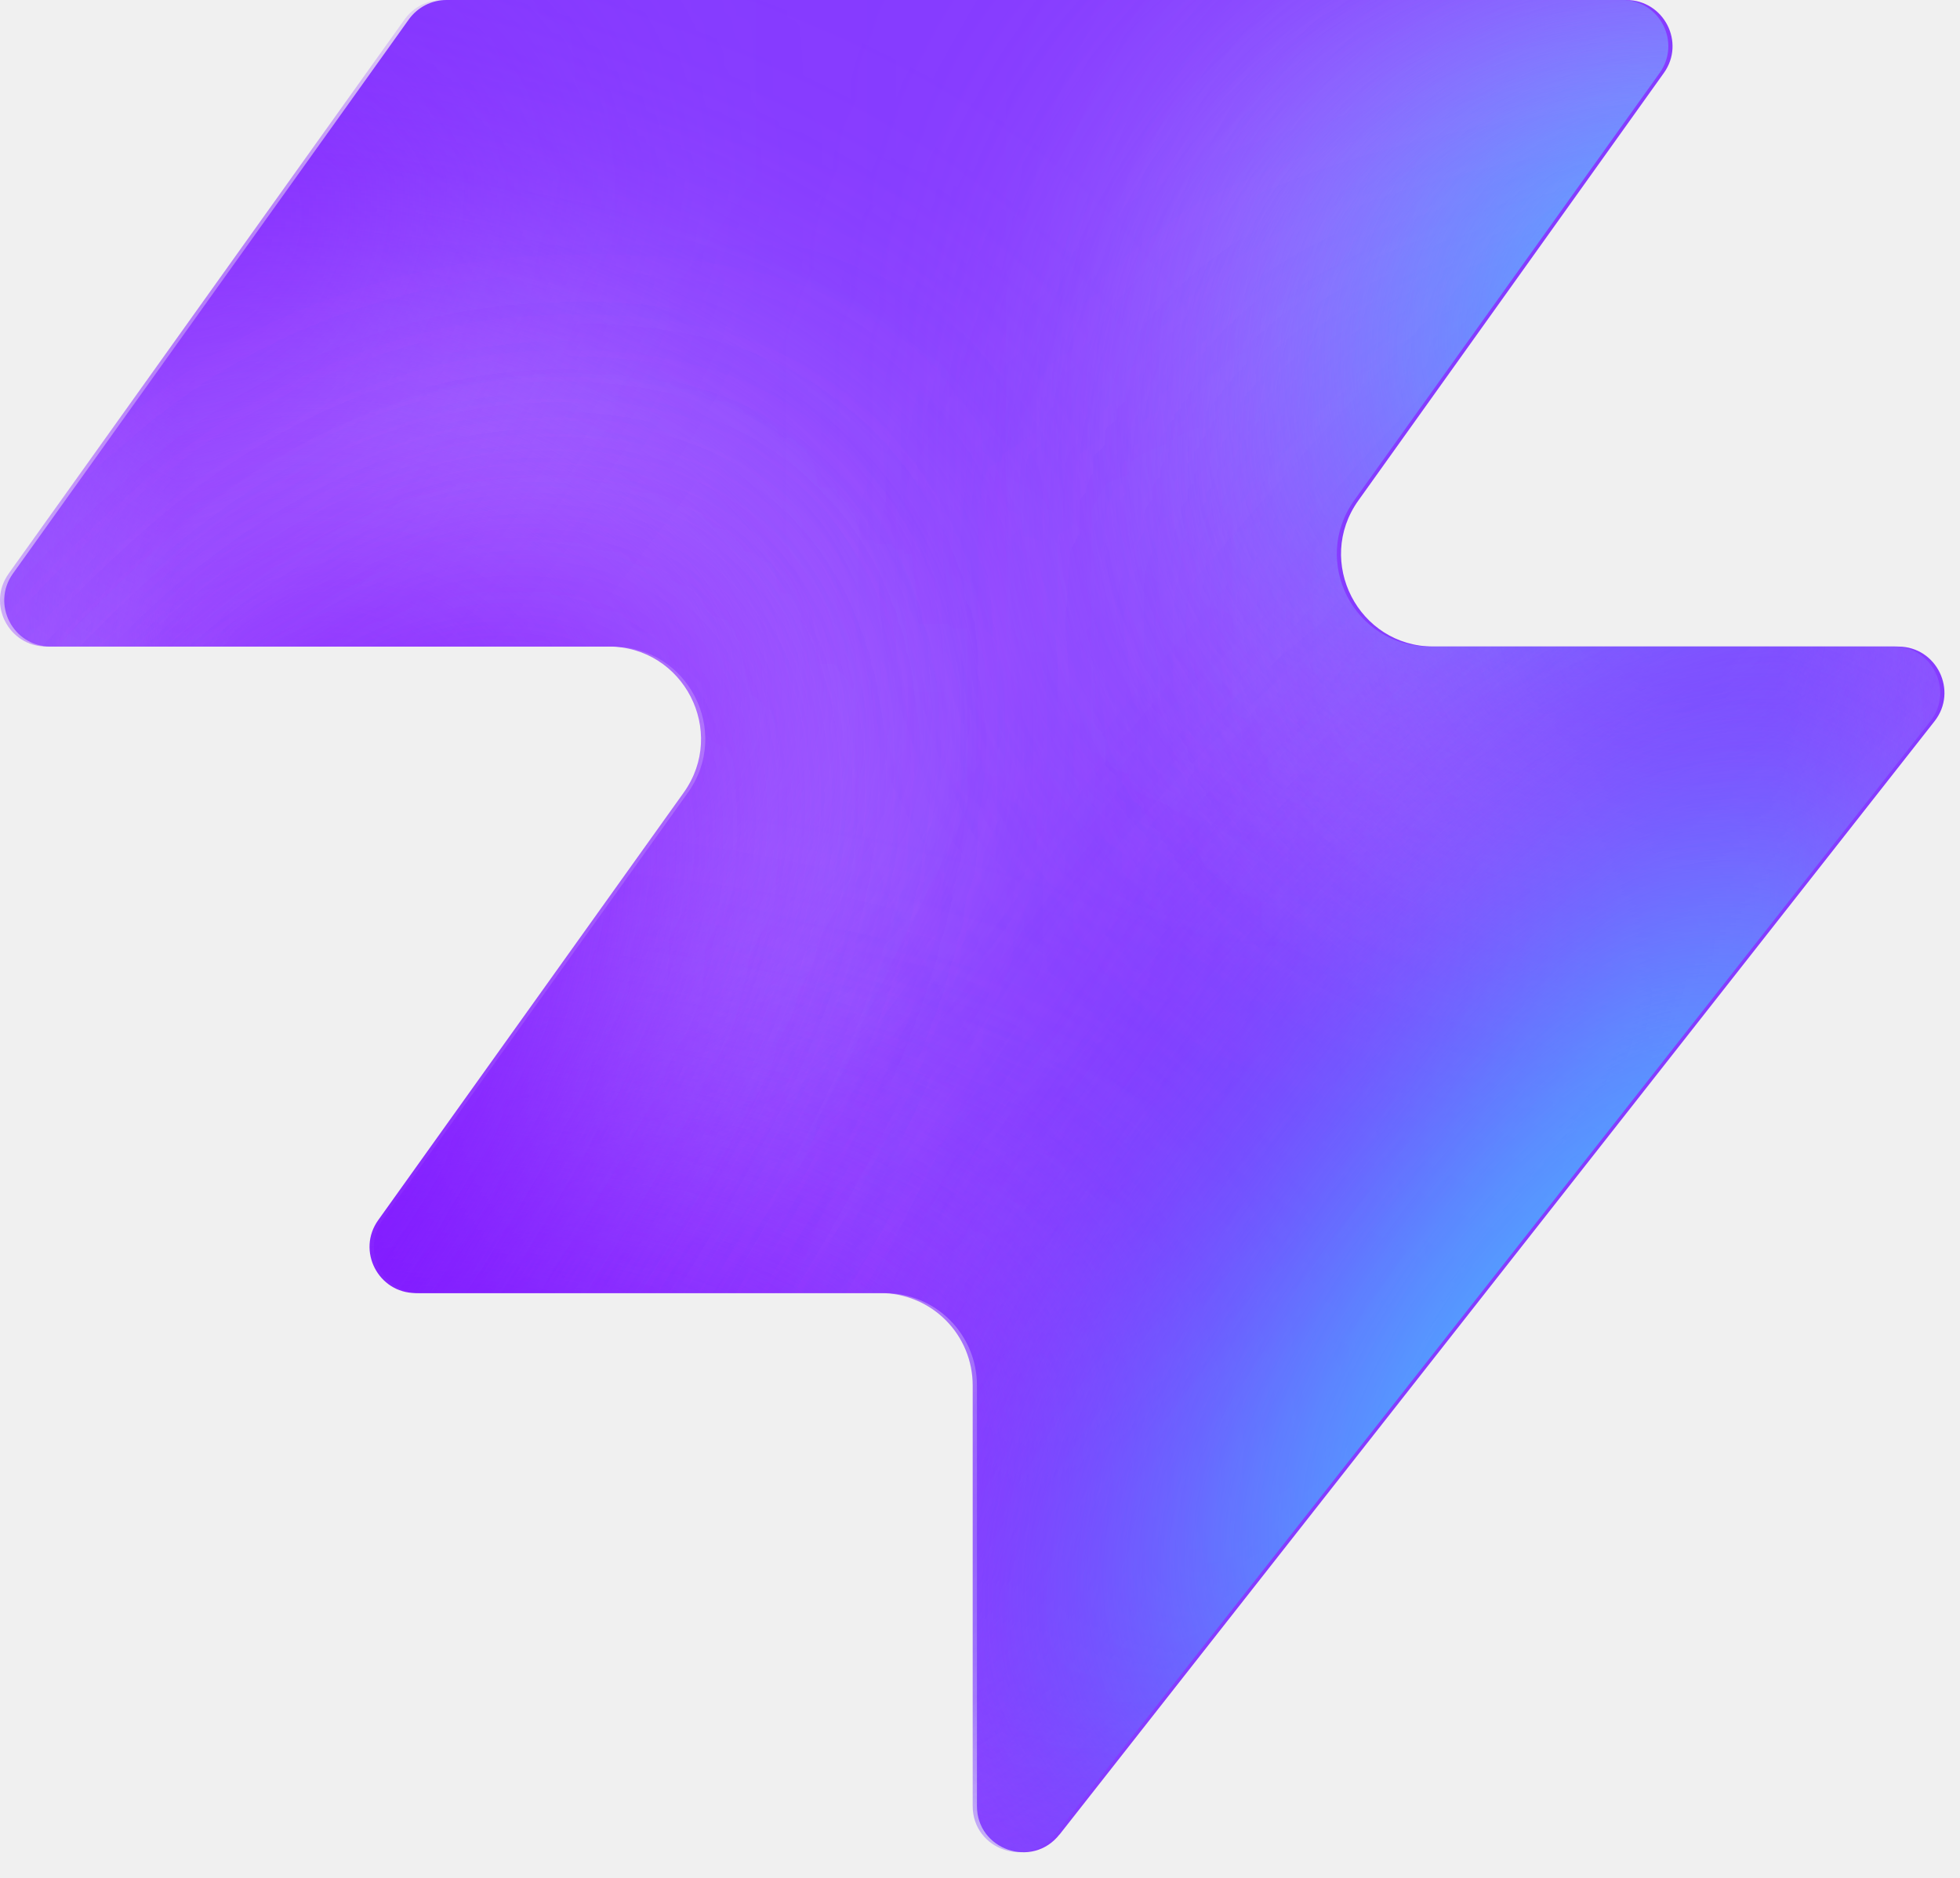
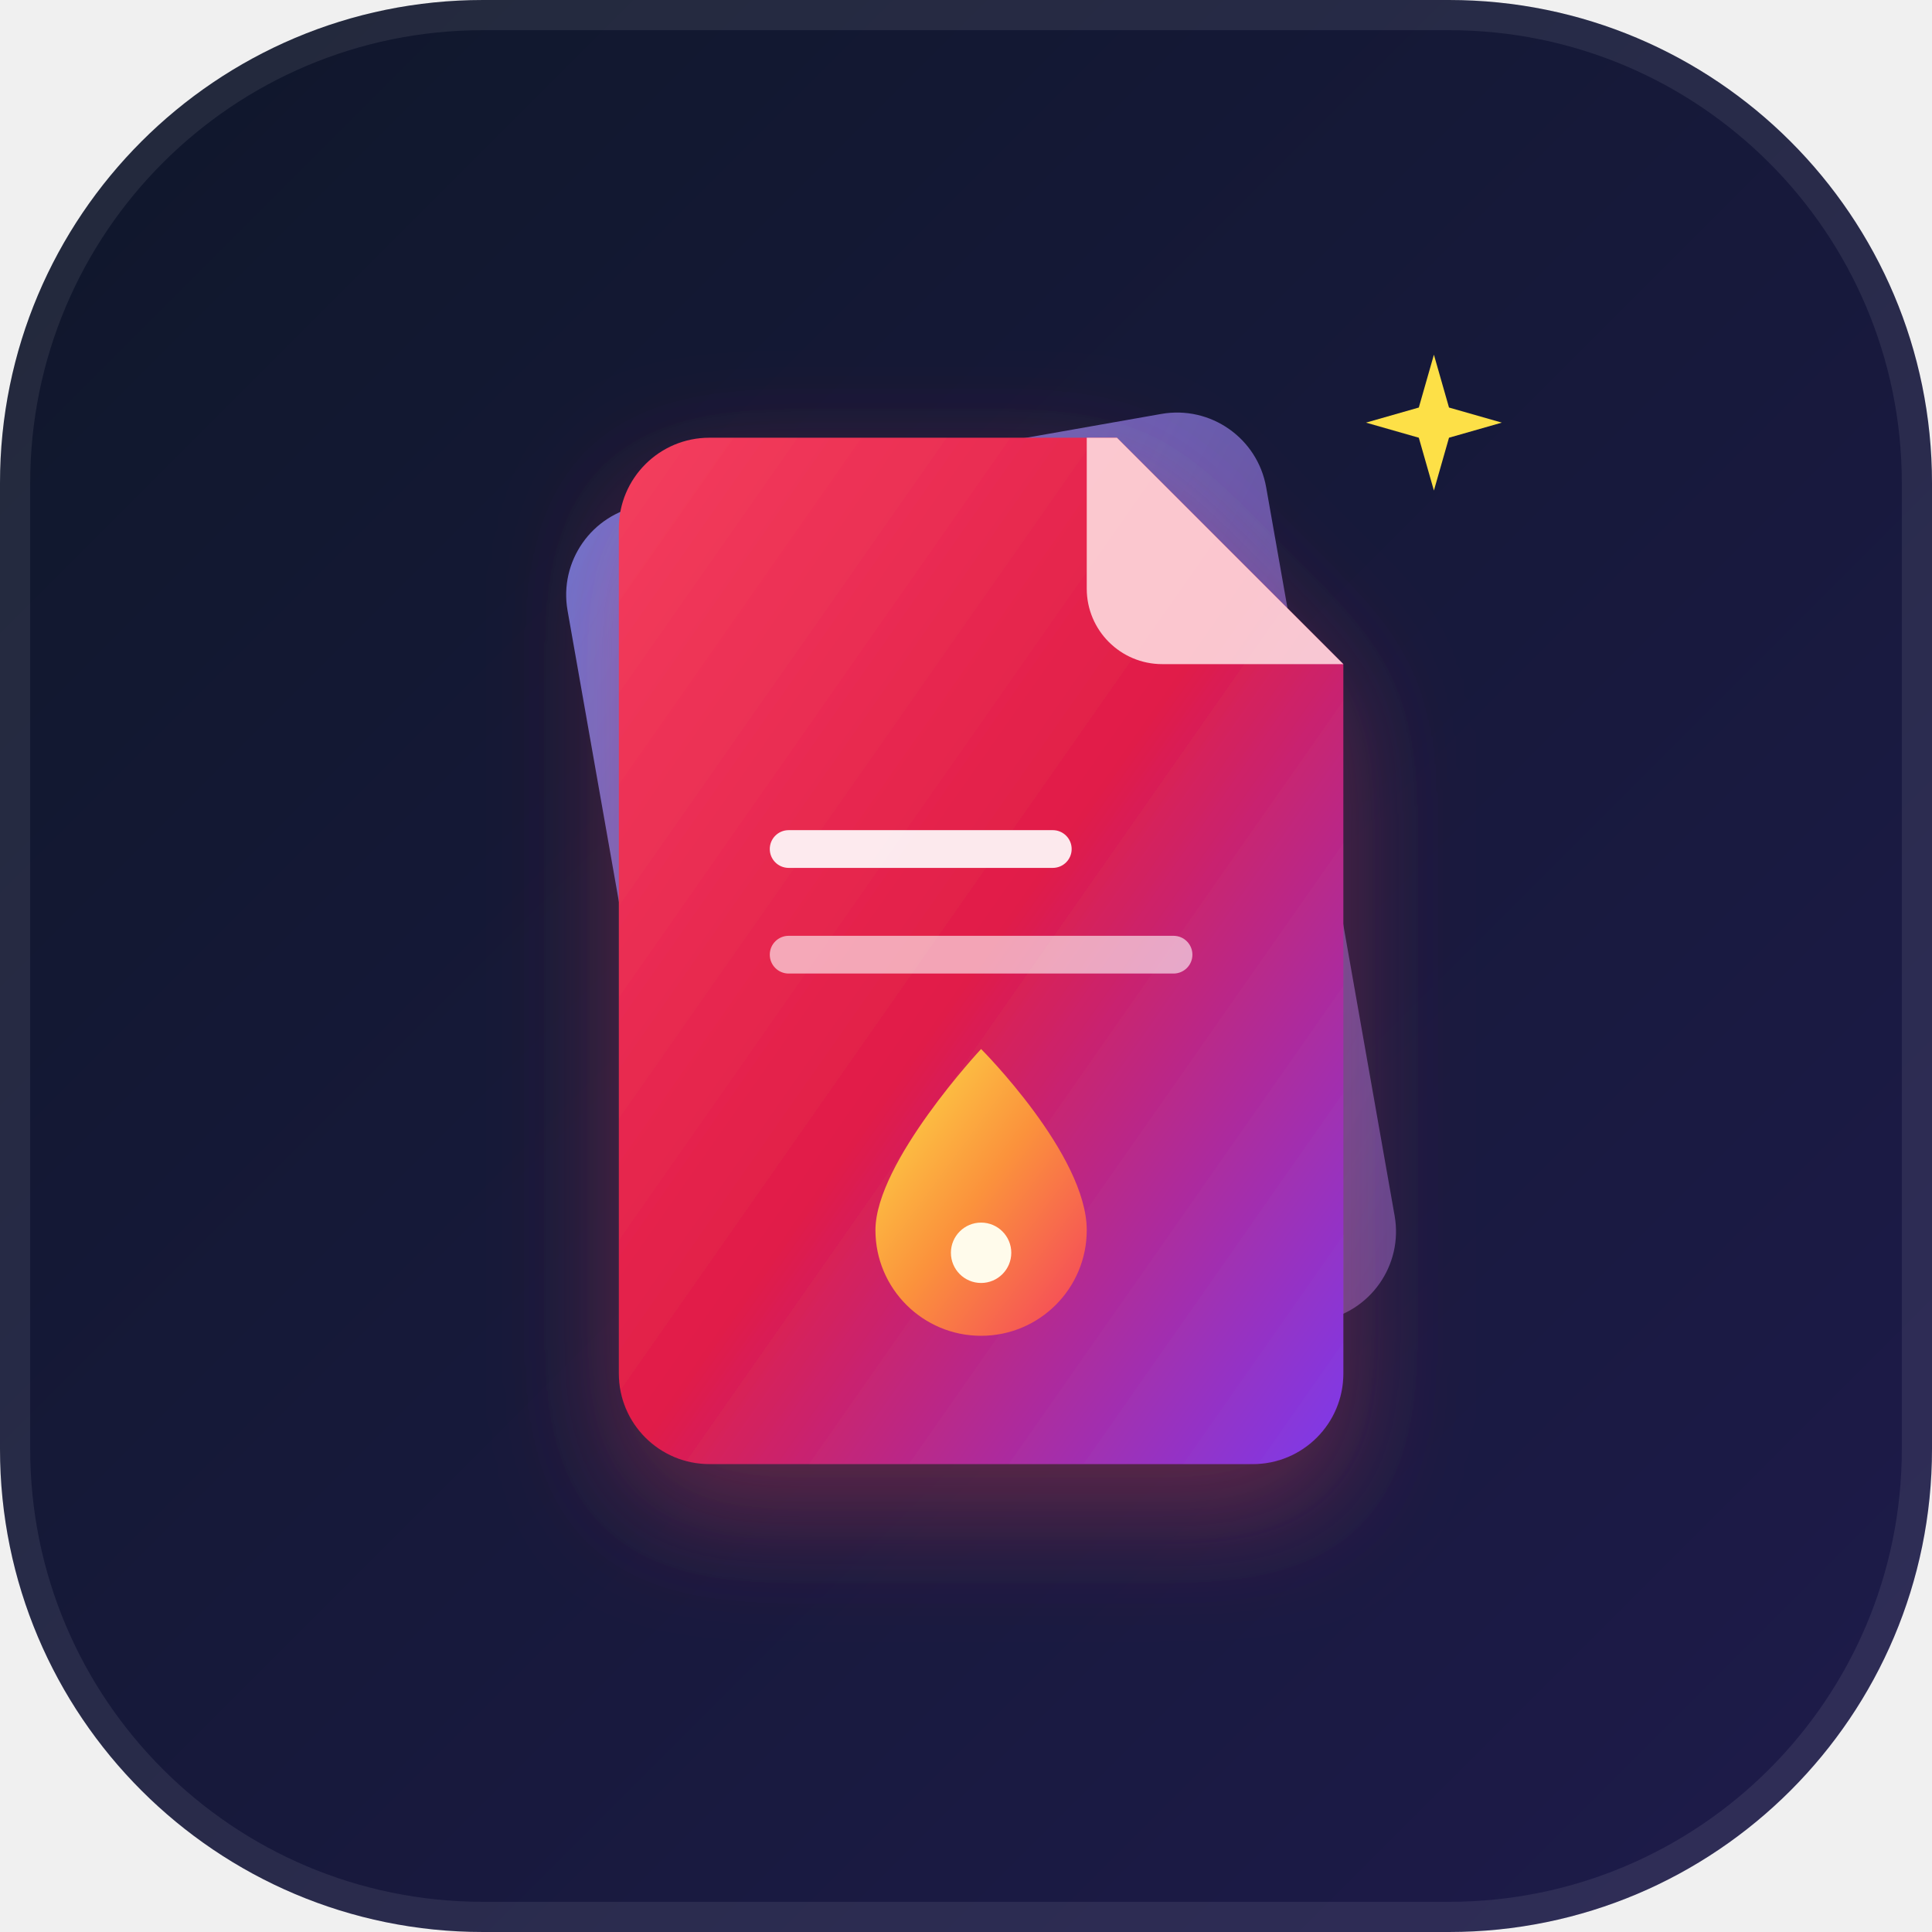
- <svg xmlns="http://www.w3.org/2000/svg" width="48" height="46" fill="none" viewBox="0 0 48 46">
-   <path fill="#863bff" d="M25.946 44.938c-.664.845-2.021.375-2.021-.698V33.937a2.26 2.26 0 0 0-2.262-2.262H10.287c-.92 0-1.456-1.04-.92-1.788l7.48-10.471c1.07-1.497 0-3.578-1.842-3.578H1.237c-.92 0-1.456-1.04-.92-1.788L10.013.474c.214-.297.556-.474.92-.474h28.894c.92 0 1.456 1.04.92 1.788l-7.48 10.471c-1.07 1.498 0 3.579 1.842 3.579h11.377c.943 0 1.473 1.088.89 1.83L25.947 44.94z" style="fill:#863bff;fill:color(display-p3 .525 .23 1);fill-opacity:1" />
-   <mask id="a" width="48" height="46" x="0" y="0" maskUnits="userSpaceOnUse" style="mask-type:alpha">
-     <path fill="#000" d="M25.842 44.938c-.664.844-2.021.375-2.021-.698V33.937a2.26 2.26 0 0 0-2.262-2.262H10.183c-.92 0-1.456-1.04-.92-1.788l7.48-10.471c1.07-1.498 0-3.579-1.842-3.579H1.133c-.92 0-1.456-1.04-.92-1.787L9.91.473c.214-.297.556-.474.92-.474h28.894c.92 0 1.456 1.04.92 1.788l-7.48 10.471c-1.07 1.498 0 3.578 1.842 3.578h11.377c.943 0 1.473 1.088.89 1.832L25.843 44.94z" style="fill:#000;fill-opacity:1" />
-   </mask>
-   <g mask="url(#a)">
-     <g filter="url(#b)">
-       <ellipse cx="5.508" cy="14.704" fill="#ede6ff" rx="5.508" ry="14.704" style="fill:#ede6ff;fill:color(display-p3 .927 .903 1);fill-opacity:1" transform="matrix(.00324 1 1 -.00324 -4.47 31.516)" />
-     </g>
-     <g filter="url(#c)">
-       <ellipse cx="10.399" cy="29.851" fill="#ede6ff" rx="10.399" ry="29.851" style="fill:#ede6ff;fill:color(display-p3 .927 .903 1);fill-opacity:1" transform="matrix(.00324 1 1 -.00324 -39.328 7.883)" />
-     </g>
-     <g filter="url(#d)">
-       <ellipse cx="5.508" cy="30.487" fill="#7e14ff" rx="5.508" ry="30.487" style="fill:#7e14ff;fill:color(display-p3 .492 .077 1);fill-opacity:1" transform="rotate(89.814 -25.913 -14.639)scale(1 -1)" />
-     </g>
-     <g filter="url(#e)">
-       <ellipse cx="5.508" cy="30.599" fill="#7e14ff" rx="5.508" ry="30.599" style="fill:#7e14ff;fill:color(display-p3 .492 .077 1);fill-opacity:1" transform="rotate(89.814 -32.644 -3.334)scale(1 -1)" />
-     </g>
-     <g filter="url(#f)">
-       <ellipse cx="5.508" cy="30.599" fill="#7e14ff" rx="5.508" ry="30.599" style="fill:#7e14ff;fill:color(display-p3 .492 .077 1);fill-opacity:1" transform="matrix(.00324 1 1 -.00324 -34.34 30.47)" />
-     </g>
-     <g filter="url(#g)">
-       <ellipse cx="14.072" cy="22.078" fill="#ede6ff" rx="14.072" ry="22.078" style="fill:#ede6ff;fill:color(display-p3 .927 .903 1);fill-opacity:1" transform="rotate(93.35 24.506 48.493)scale(-1 1)" />
-     </g>
-     <g filter="url(#h)">
-       <ellipse cx="3.47" cy="21.501" fill="#7e14ff" rx="3.47" ry="21.501" style="fill:#7e14ff;fill:color(display-p3 .492 .077 1);fill-opacity:1" transform="rotate(89.009 28.708 47.59)scale(-1 1)" />
-     </g>
-     <g filter="url(#i)">
-       <ellipse cx="3.47" cy="21.501" fill="#7e14ff" rx="3.47" ry="21.501" style="fill:#7e14ff;fill:color(display-p3 .492 .077 1);fill-opacity:1" transform="rotate(89.009 28.708 47.59)scale(-1 1)" />
-     </g>
-     <g filter="url(#j)">
-       <ellipse cx=".387" cy="8.972" fill="#7e14ff" rx="4.407" ry="29.108" style="fill:#7e14ff;fill:color(display-p3 .492 .077 1);fill-opacity:1" transform="rotate(39.51 .387 8.972)" />
-     </g>
-     <g filter="url(#k)">
-       <ellipse cx="47.523" cy="-6.092" fill="#7e14ff" rx="4.407" ry="29.108" style="fill:#7e14ff;fill:color(display-p3 .492 .077 1);fill-opacity:1" transform="rotate(37.892 47.523 -6.092)" />
-     </g>
-     <g filter="url(#l)">
-       <ellipse cx="41.412" cy="6.333" fill="#47bfff" rx="5.971" ry="9.665" style="fill:#47bfff;fill:color(display-p3 .28 .748 1);fill-opacity:1" transform="rotate(37.892 41.412 6.333)" />
-     </g>
-     <g filter="url(#m)">
-       <ellipse cx="-1.879" cy="38.332" fill="#7e14ff" rx="4.407" ry="29.108" style="fill:#7e14ff;fill:color(display-p3 .492 .077 1);fill-opacity:1" transform="rotate(37.892 -1.88 38.332)" />
-     </g>
-     <g filter="url(#n)">
-       <ellipse cx="-1.879" cy="38.332" fill="#7e14ff" rx="4.407" ry="29.108" style="fill:#7e14ff;fill:color(display-p3 .492 .077 1);fill-opacity:1" transform="rotate(37.892 -1.88 38.332)" />
-     </g>
-     <g filter="url(#o)">
-       <ellipse cx="35.651" cy="29.907" fill="#7e14ff" rx="4.407" ry="29.108" style="fill:#7e14ff;fill:color(display-p3 .492 .077 1);fill-opacity:1" transform="rotate(37.892 35.651 29.907)" />
-     </g>
-     <g filter="url(#p)">
-       <ellipse cx="38.418" cy="32.4" fill="#47bfff" rx="5.971" ry="15.297" style="fill:#47bfff;fill:color(display-p3 .28 .748 1);fill-opacity:1" transform="rotate(37.892 38.418 32.4)" />
-     </g>
-   </g>
+ <svg xmlns="http://www.w3.org/2000/svg" viewBox="0 0 512 512" fill="none">
  <defs>
-     <filter id="b" width="60.045" height="41.654" x="-19.77" y="16.149" color-interpolation-filters="sRGB" filterUnits="userSpaceOnUse">
-       <feFlood flood-opacity="0" result="BackgroundImageFix" />
-       <feBlend in="SourceGraphic" in2="BackgroundImageFix" result="shape" />
-       <feGaussianBlur result="effect1_foregroundBlur_2002_17158" stdDeviation="7.659" />
-     </filter>
-     <filter id="c" width="90.34" height="51.437" x="-54.613" y="-7.533" color-interpolation-filters="sRGB" filterUnits="userSpaceOnUse">
-       <feFlood flood-opacity="0" result="BackgroundImageFix" />
-       <feBlend in="SourceGraphic" in2="BackgroundImageFix" result="shape" />
-       <feGaussianBlur result="effect1_foregroundBlur_2002_17158" stdDeviation="7.659" />
-     </filter>
-     <filter id="d" width="79.355" height="29.4" x="-49.64" y="2.03" color-interpolation-filters="sRGB" filterUnits="userSpaceOnUse">
-       <feFlood flood-opacity="0" result="BackgroundImageFix" />
-       <feBlend in="SourceGraphic" in2="BackgroundImageFix" result="shape" />
-       <feGaussianBlur result="effect1_foregroundBlur_2002_17158" stdDeviation="4.596" />
-     </filter>
-     <filter id="e" width="79.579" height="29.4" x="-45.045" y="20.029" color-interpolation-filters="sRGB" filterUnits="userSpaceOnUse">
-       <feFlood flood-opacity="0" result="BackgroundImageFix" />
-       <feBlend in="SourceGraphic" in2="BackgroundImageFix" result="shape" />
-       <feGaussianBlur result="effect1_foregroundBlur_2002_17158" stdDeviation="4.596" />
-     </filter>
-     <filter id="f" width="79.579" height="29.4" x="-43.513" y="21.178" color-interpolation-filters="sRGB" filterUnits="userSpaceOnUse">
-       <feFlood flood-opacity="0" result="BackgroundImageFix" />
-       <feBlend in="SourceGraphic" in2="BackgroundImageFix" result="shape" />
-       <feGaussianBlur result="effect1_foregroundBlur_2002_17158" stdDeviation="4.596" />
-     </filter>
-     <filter id="g" width="74.749" height="58.852" x="15.756" y="-17.901" color-interpolation-filters="sRGB" filterUnits="userSpaceOnUse">
-       <feFlood flood-opacity="0" result="BackgroundImageFix" />
-       <feBlend in="SourceGraphic" in2="BackgroundImageFix" result="shape" />
-       <feGaussianBlur result="effect1_foregroundBlur_2002_17158" stdDeviation="7.659" />
-     </filter>
-     <filter id="h" width="61.377" height="25.362" x="23.548" y="2.284" color-interpolation-filters="sRGB" filterUnits="userSpaceOnUse">
-       <feFlood flood-opacity="0" result="BackgroundImageFix" />
-       <feBlend in="SourceGraphic" in2="BackgroundImageFix" result="shape" />
-       <feGaussianBlur result="effect1_foregroundBlur_2002_17158" stdDeviation="4.596" />
-     </filter>
-     <filter id="i" width="61.377" height="25.362" x="23.548" y="2.284" color-interpolation-filters="sRGB" filterUnits="userSpaceOnUse">
-       <feFlood flood-opacity="0" result="BackgroundImageFix" />
-       <feBlend in="SourceGraphic" in2="BackgroundImageFix" result="shape" />
-       <feGaussianBlur result="effect1_foregroundBlur_2002_17158" stdDeviation="4.596" />
-     </filter>
-     <filter id="j" width="56.045" height="63.649" x="-27.636" y="-22.853" color-interpolation-filters="sRGB" filterUnits="userSpaceOnUse">
-       <feFlood flood-opacity="0" result="BackgroundImageFix" />
-       <feBlend in="SourceGraphic" in2="BackgroundImageFix" result="shape" />
-       <feGaussianBlur result="effect1_foregroundBlur_2002_17158" stdDeviation="4.596" />
-     </filter>
-     <filter id="k" width="54.814" height="64.646" x="20.116" y="-38.415" color-interpolation-filters="sRGB" filterUnits="userSpaceOnUse">
-       <feFlood flood-opacity="0" result="BackgroundImageFix" />
-       <feBlend in="SourceGraphic" in2="BackgroundImageFix" result="shape" />
-       <feGaussianBlur result="effect1_foregroundBlur_2002_17158" stdDeviation="4.596" />
-     </filter>
-     <filter id="l" width="33.541" height="35.313" x="24.641" y="-11.323" color-interpolation-filters="sRGB" filterUnits="userSpaceOnUse">
-       <feFlood flood-opacity="0" result="BackgroundImageFix" />
-       <feBlend in="SourceGraphic" in2="BackgroundImageFix" result="shape" />
-       <feGaussianBlur result="effect1_foregroundBlur_2002_17158" stdDeviation="4.596" />
-     </filter>
-     <filter id="m" width="54.814" height="64.646" x="-29.286" y="6.009" color-interpolation-filters="sRGB" filterUnits="userSpaceOnUse">
-       <feFlood flood-opacity="0" result="BackgroundImageFix" />
-       <feBlend in="SourceGraphic" in2="BackgroundImageFix" result="shape" />
-       <feGaussianBlur result="effect1_foregroundBlur_2002_17158" stdDeviation="4.596" />
-     </filter>
-     <filter id="n" width="54.814" height="64.646" x="-29.286" y="6.009" color-interpolation-filters="sRGB" filterUnits="userSpaceOnUse">
-       <feFlood flood-opacity="0" result="BackgroundImageFix" />
-       <feBlend in="SourceGraphic" in2="BackgroundImageFix" result="shape" />
-       <feGaussianBlur result="effect1_foregroundBlur_2002_17158" stdDeviation="4.596" />
-     </filter>
-     <filter id="o" width="54.814" height="64.646" x="8.244" y="-2.416" color-interpolation-filters="sRGB" filterUnits="userSpaceOnUse">
-       <feFlood flood-opacity="0" result="BackgroundImageFix" />
-       <feBlend in="SourceGraphic" in2="BackgroundImageFix" result="shape" />
-       <feGaussianBlur result="effect1_foregroundBlur_2002_17158" stdDeviation="4.596" />
-     </filter>
-     <filter id="p" width="39.409" height="43.623" x="18.713" y="10.588" color-interpolation-filters="sRGB" filterUnits="userSpaceOnUse">
-       <feFlood flood-opacity="0" result="BackgroundImageFix" />
-       <feBlend in="SourceGraphic" in2="BackgroundImageFix" result="shape" />
-       <feGaussianBlur result="effect1_foregroundBlur_2002_17158" stdDeviation="4.596" />
+     <linearGradient id="bgGrad" x1="0%" y1="0%" x2="100%" y2="100%">
+       <stop offset="0%" stop-color="#0F172A" />
+       <stop offset="100%" stop-color="#1E1B4B" />
+     </linearGradient>
+     <linearGradient id="backPageGrad" x1="0%" y1="0%" x2="100%" y2="100%">
+       <stop offset="0%" stop-color="#818CF8" stop-opacity="0.8" />
+       <stop offset="100%" stop-color="#C084FC" stop-opacity="0.4" />
+     </linearGradient>
+     <linearGradient id="frontPageGrad" x1="0%" y1="0%" x2="100%" y2="100%">
+       <stop offset="0%" stop-color="#F43F5E" />
+       <stop offset="50%" stop-color="#E11D48" />
+       <stop offset="100%" stop-color="#7C3AED" />
+     </linearGradient>
+     <linearGradient id="sparkGrad" x1="0%" y1="0%" x2="100%" y2="100%">
+       <stop offset="0%" stop-color="#FDE047" />
+       <stop offset="50%" stop-color="#FB923C" />
+       <stop offset="100%" stop-color="#F43F5E" />
+     </linearGradient>
+     <filter id="forgeShadow" x="-20%" y="-20%" width="140%" height="140%">
+       <feDropShadow dx="0" dy="12" stdDeviation="16" flood-color="#F43F5E" flood-opacity="0.35" />
    </filter>
  </defs>
+   <rect width="512" height="512" rx="128" fill="url(#bgGrad)" />
+   <rect width="504" height="504" x="4" y="4" rx="124" stroke="white" stroke-opacity="0.08" stroke-width="8" />
+   <path d="M190 120H330C343.255 120 354 130.745 354 144V340C354 353.255 343.255 364 330 364H190C176.745 364 166 353.255 166 340V144C166 130.745 176.745 120 190 120Z" fill="url(#backPageGrad)" transform="rotate(-10 260 242)" />
+   <g filter="url(#forgeShadow)">
+     <path d="M164 140C164 126.745 174.745 116 188 116H296L356 176V364C356 377.255 345.255 388 332 388H188C174.745 388 164 377.255 164 364V140Z" fill="url(#frontPageGrad)" />
+   </g>
+   <path d="M296 116L356 176H308C296.954 176 288 167.046 288 156V116H296Z" fill="#FFE4E6" fill-opacity="0.85" />
+   <rect x="204" y="220" width="80" height="10" rx="5" fill="white" fill-opacity="0.9" />
+   <rect x="204" y="248" width="112" height="10" rx="5" fill="white" fill-opacity="0.6" />
+   <path d="M260 278C260 278 288 306 288 326C288 341.464 275.464 354 260 354C244.536 354 232 341.464 232 326C232 308 260 278 260 278Z" fill="url(#sparkGrad)" />
+   <circle cx="260" cy="332" r="8" fill="#FFFBEB" />
+   <path d="M380 94L384 108L398 112L384 116L380 130L376 116L362 112L376 108L380 94Z" fill="#FDE047" />
</svg>
